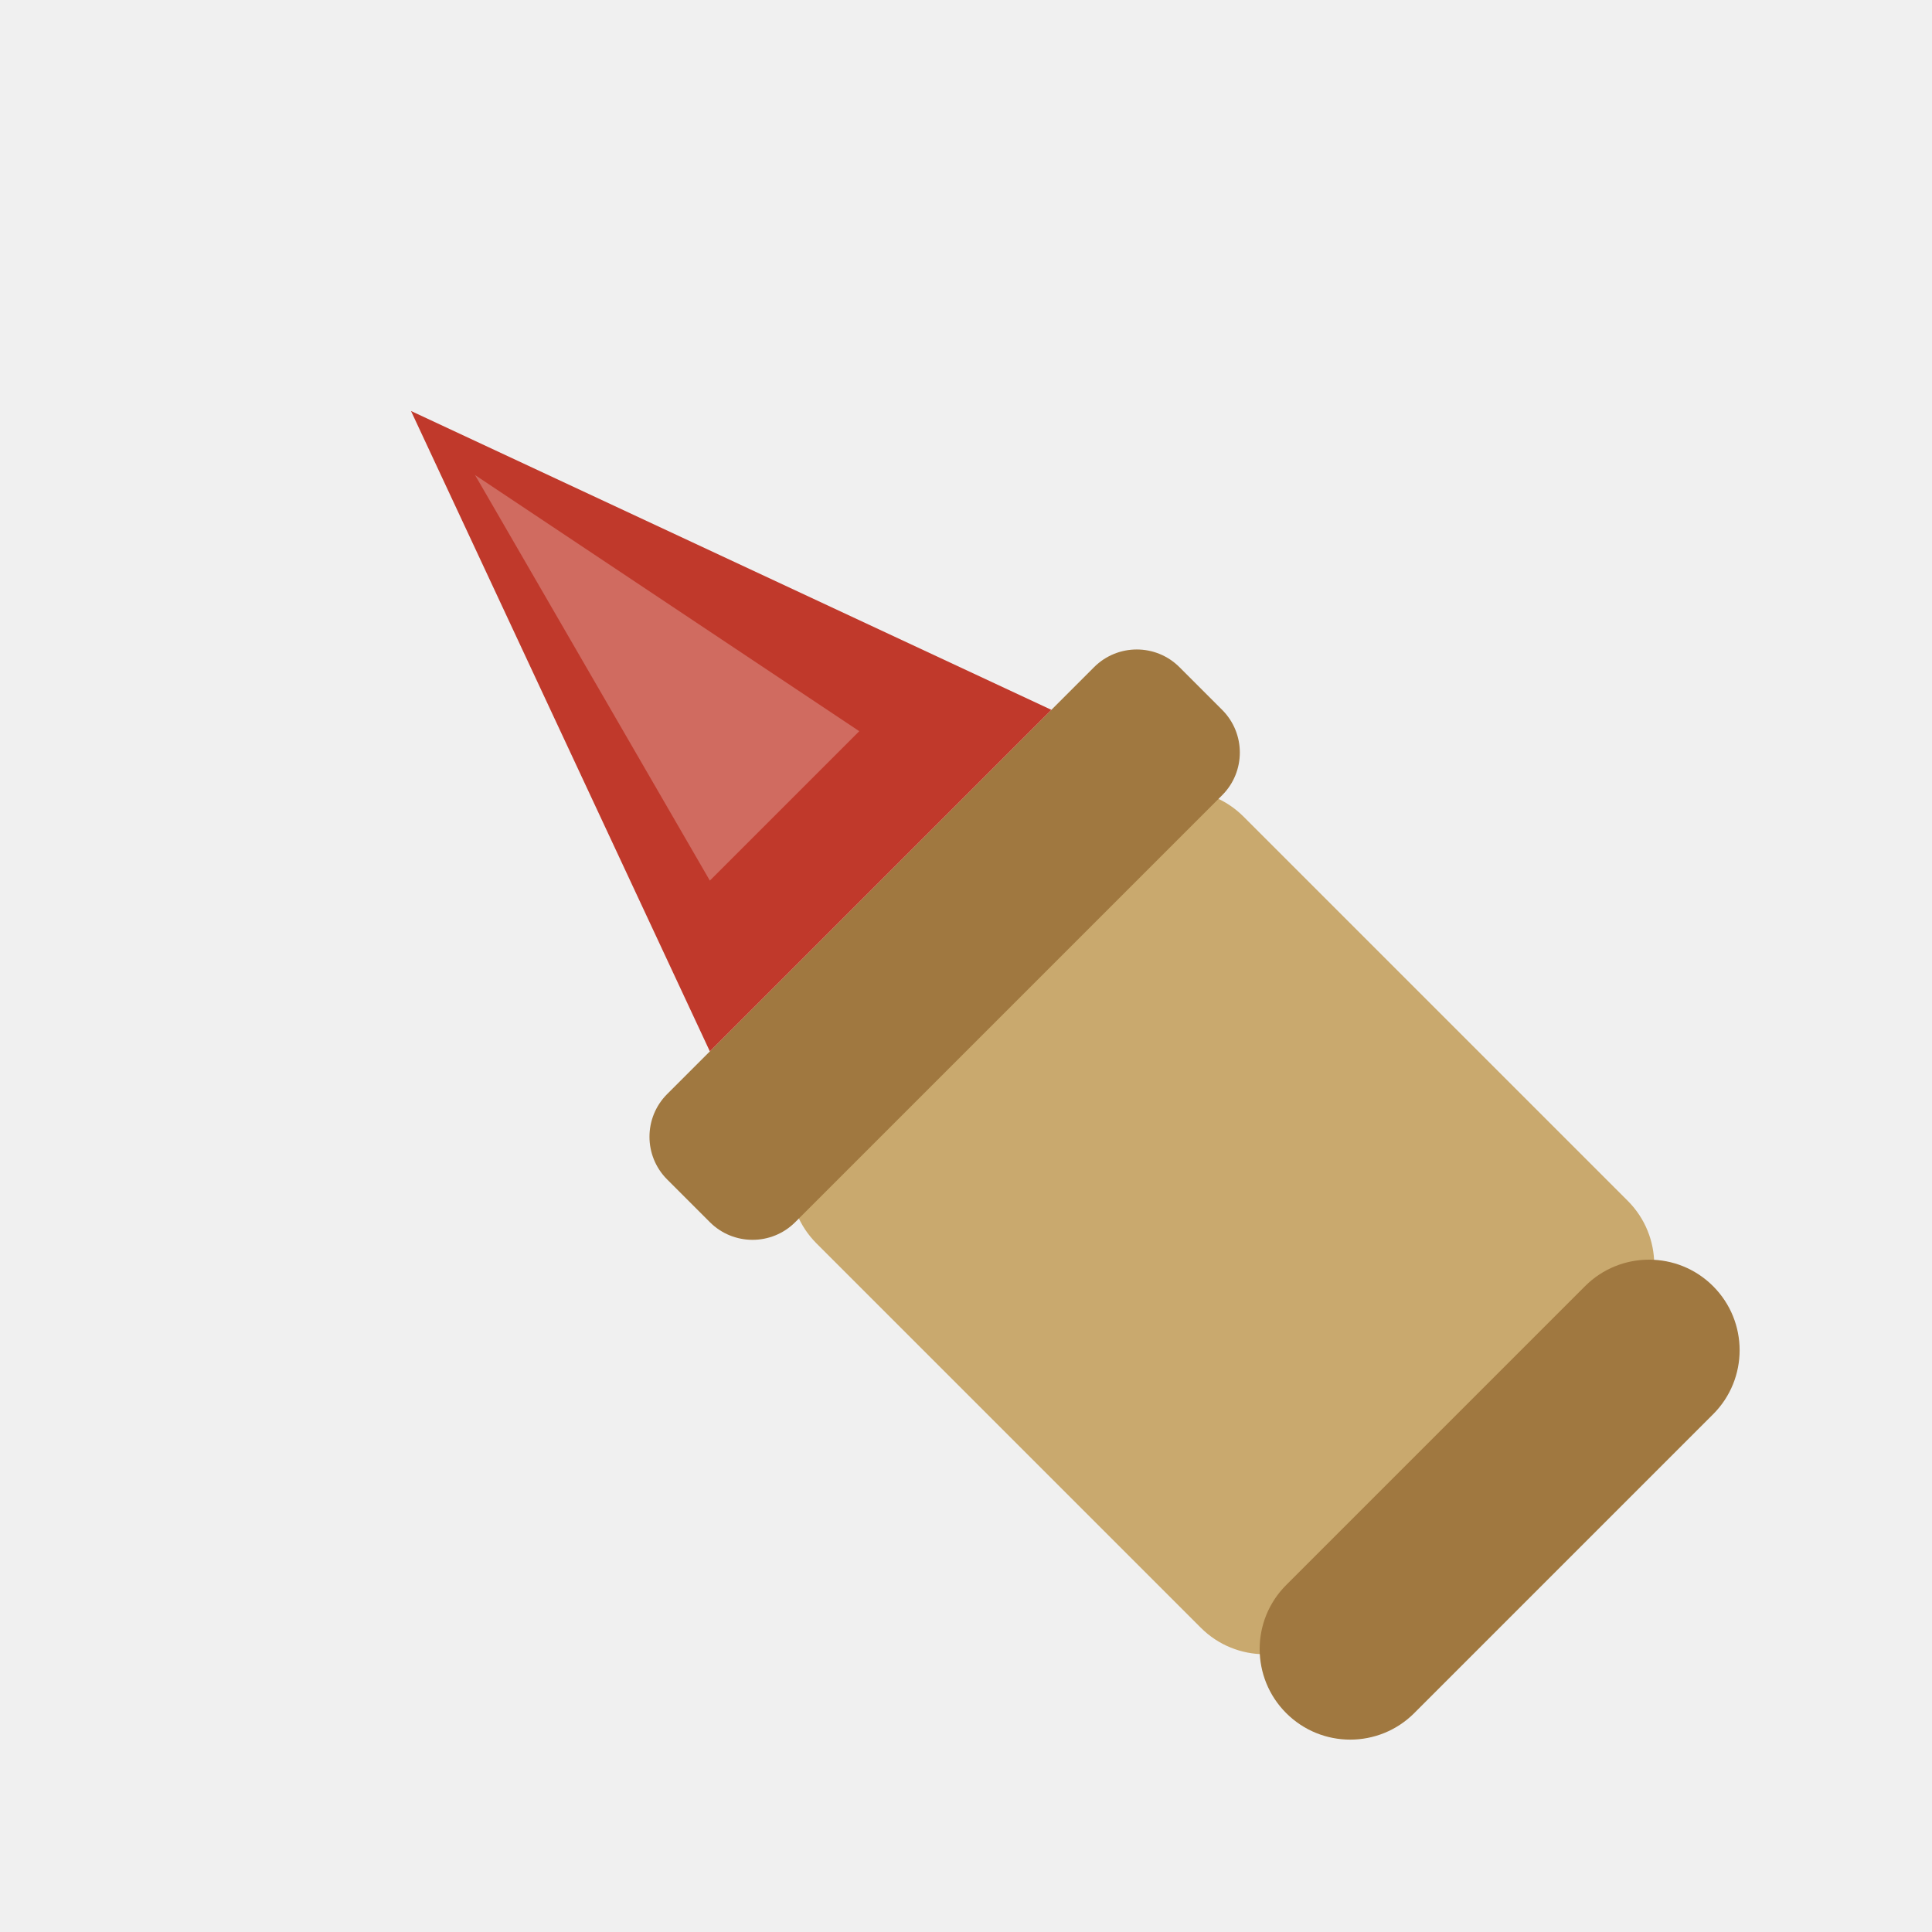
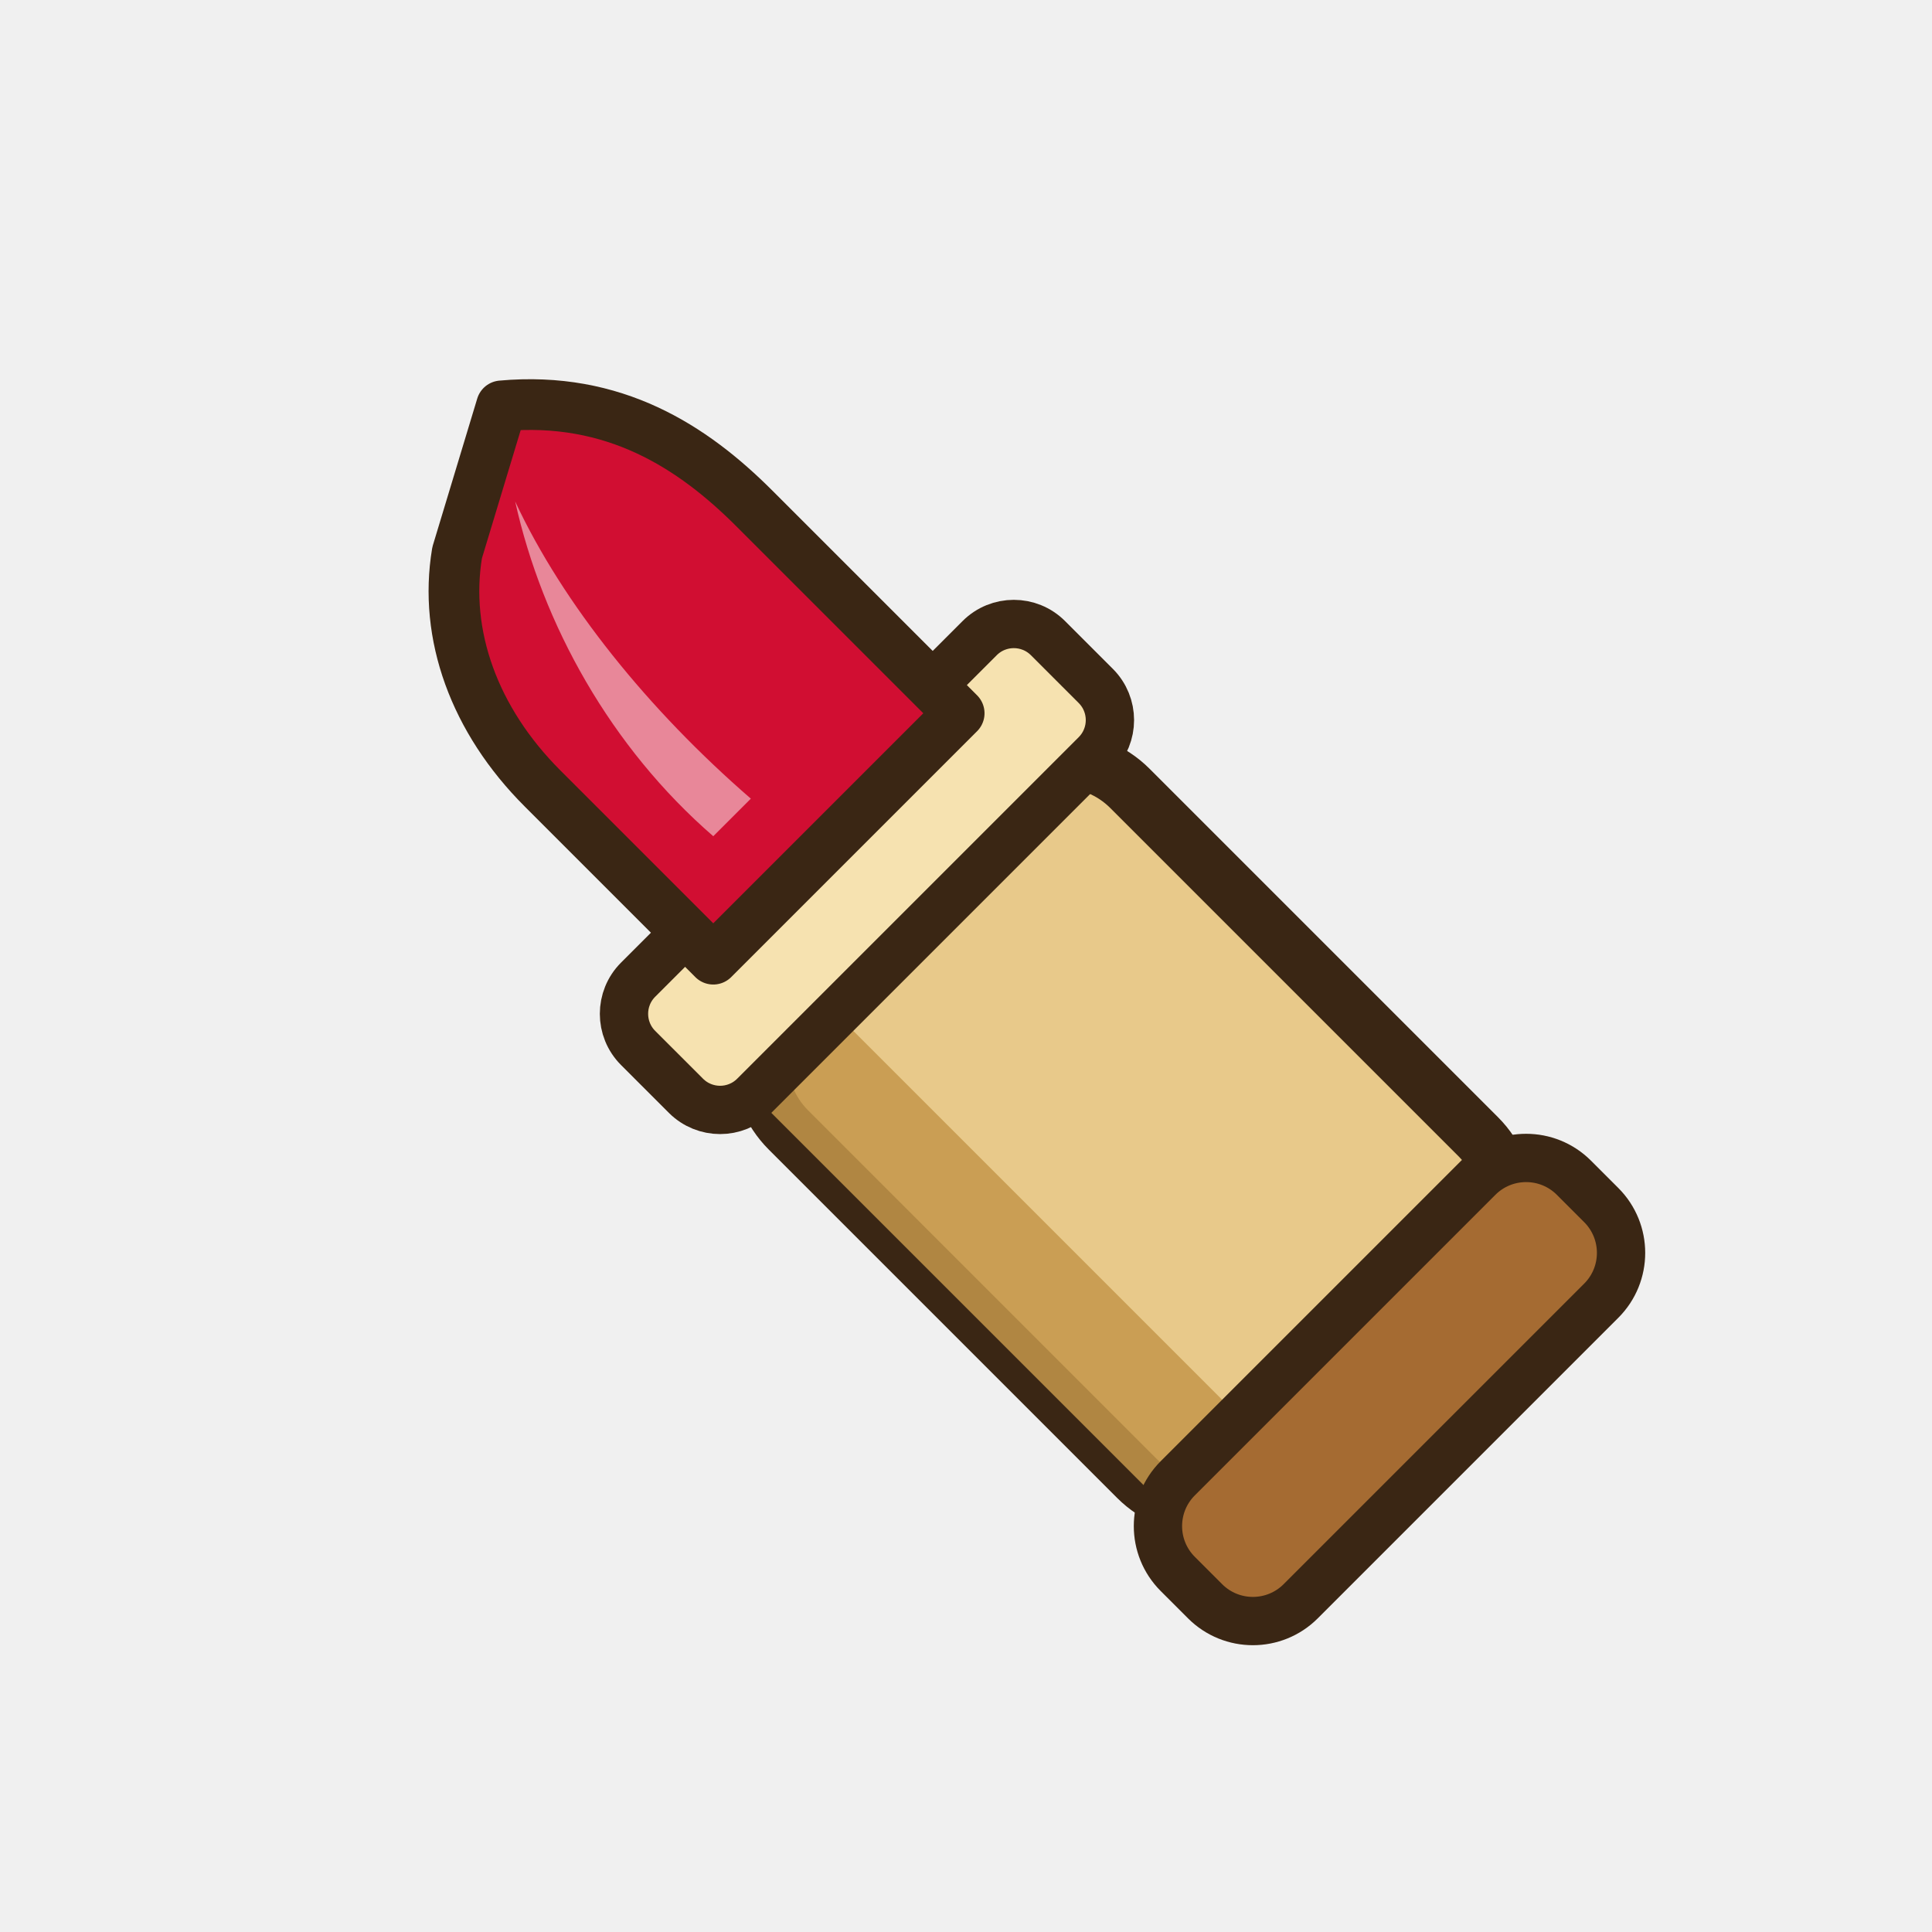
- <svg xmlns="http://www.w3.org/2000/svg" width="32" height="32" viewBox="0 0 32 32">
-   <g transform="rotate(-45, 16, 16)">
-     <rect x="11" y="16" width="10" height="12" rx="1.5" fill="#C9A96E" />
-     <rect x="10" y="14" width="12" height="3" rx="1" fill="#A07840" />
-     <path d="M12 14 L16 3 L20 14 Z" fill="#C0392B" />
-     <path d="M14 12 L16 4.5 L17.5 12 Z" fill="rgba(255,255,255,0.25)" />
-     <rect x="11" y="27" width="10" height="3" rx="1.5" fill="#A07840" />
+ <svg xmlns="http://www.w3.org/2000/svg" width="40" height="40" viewBox="0 0 40 40">
+   <g transform="rotate(-45 20 20)">
+     <rect x="15" y="17.8" width="10" height="14.2" rx="2" fill="#E8C98A" stroke="#3A2614" stroke-width="1.15" />
+     <rect x="15" y="17.8" width="2.4" height="14.2" fill="#C4964A" opacity="0.85" />
+     <rect x="14.2" y="30.6" width="11.6" height="3.6" rx="1.4" fill="#A56B32" stroke="#3A2614" stroke-width="1" />
+     <rect x="14" y="15.4" width="12" height="3.4" rx="1" fill="#F6E2B0" stroke="#3A2614" stroke-width="1" />
+     <path d="M16.4 16.2 V11.2 C16.4 9.2 17.2 7.5 18.6 6.5 L21.4 5 C23.2 6.5 23.6 8.4 23.6 10.2 V16.2 Z" fill="#D10E32" stroke="#3A2614" stroke-width="1.05" stroke-linejoin="round" />
+     <path d="M18.2 14.4 C18 11.6 18.8 8.8 20.2 6.6 C19.4 8.8 19.1 11.6 19.3 14.4 Z" fill="#fff" opacity="0.5" />
  </g>
</svg>
